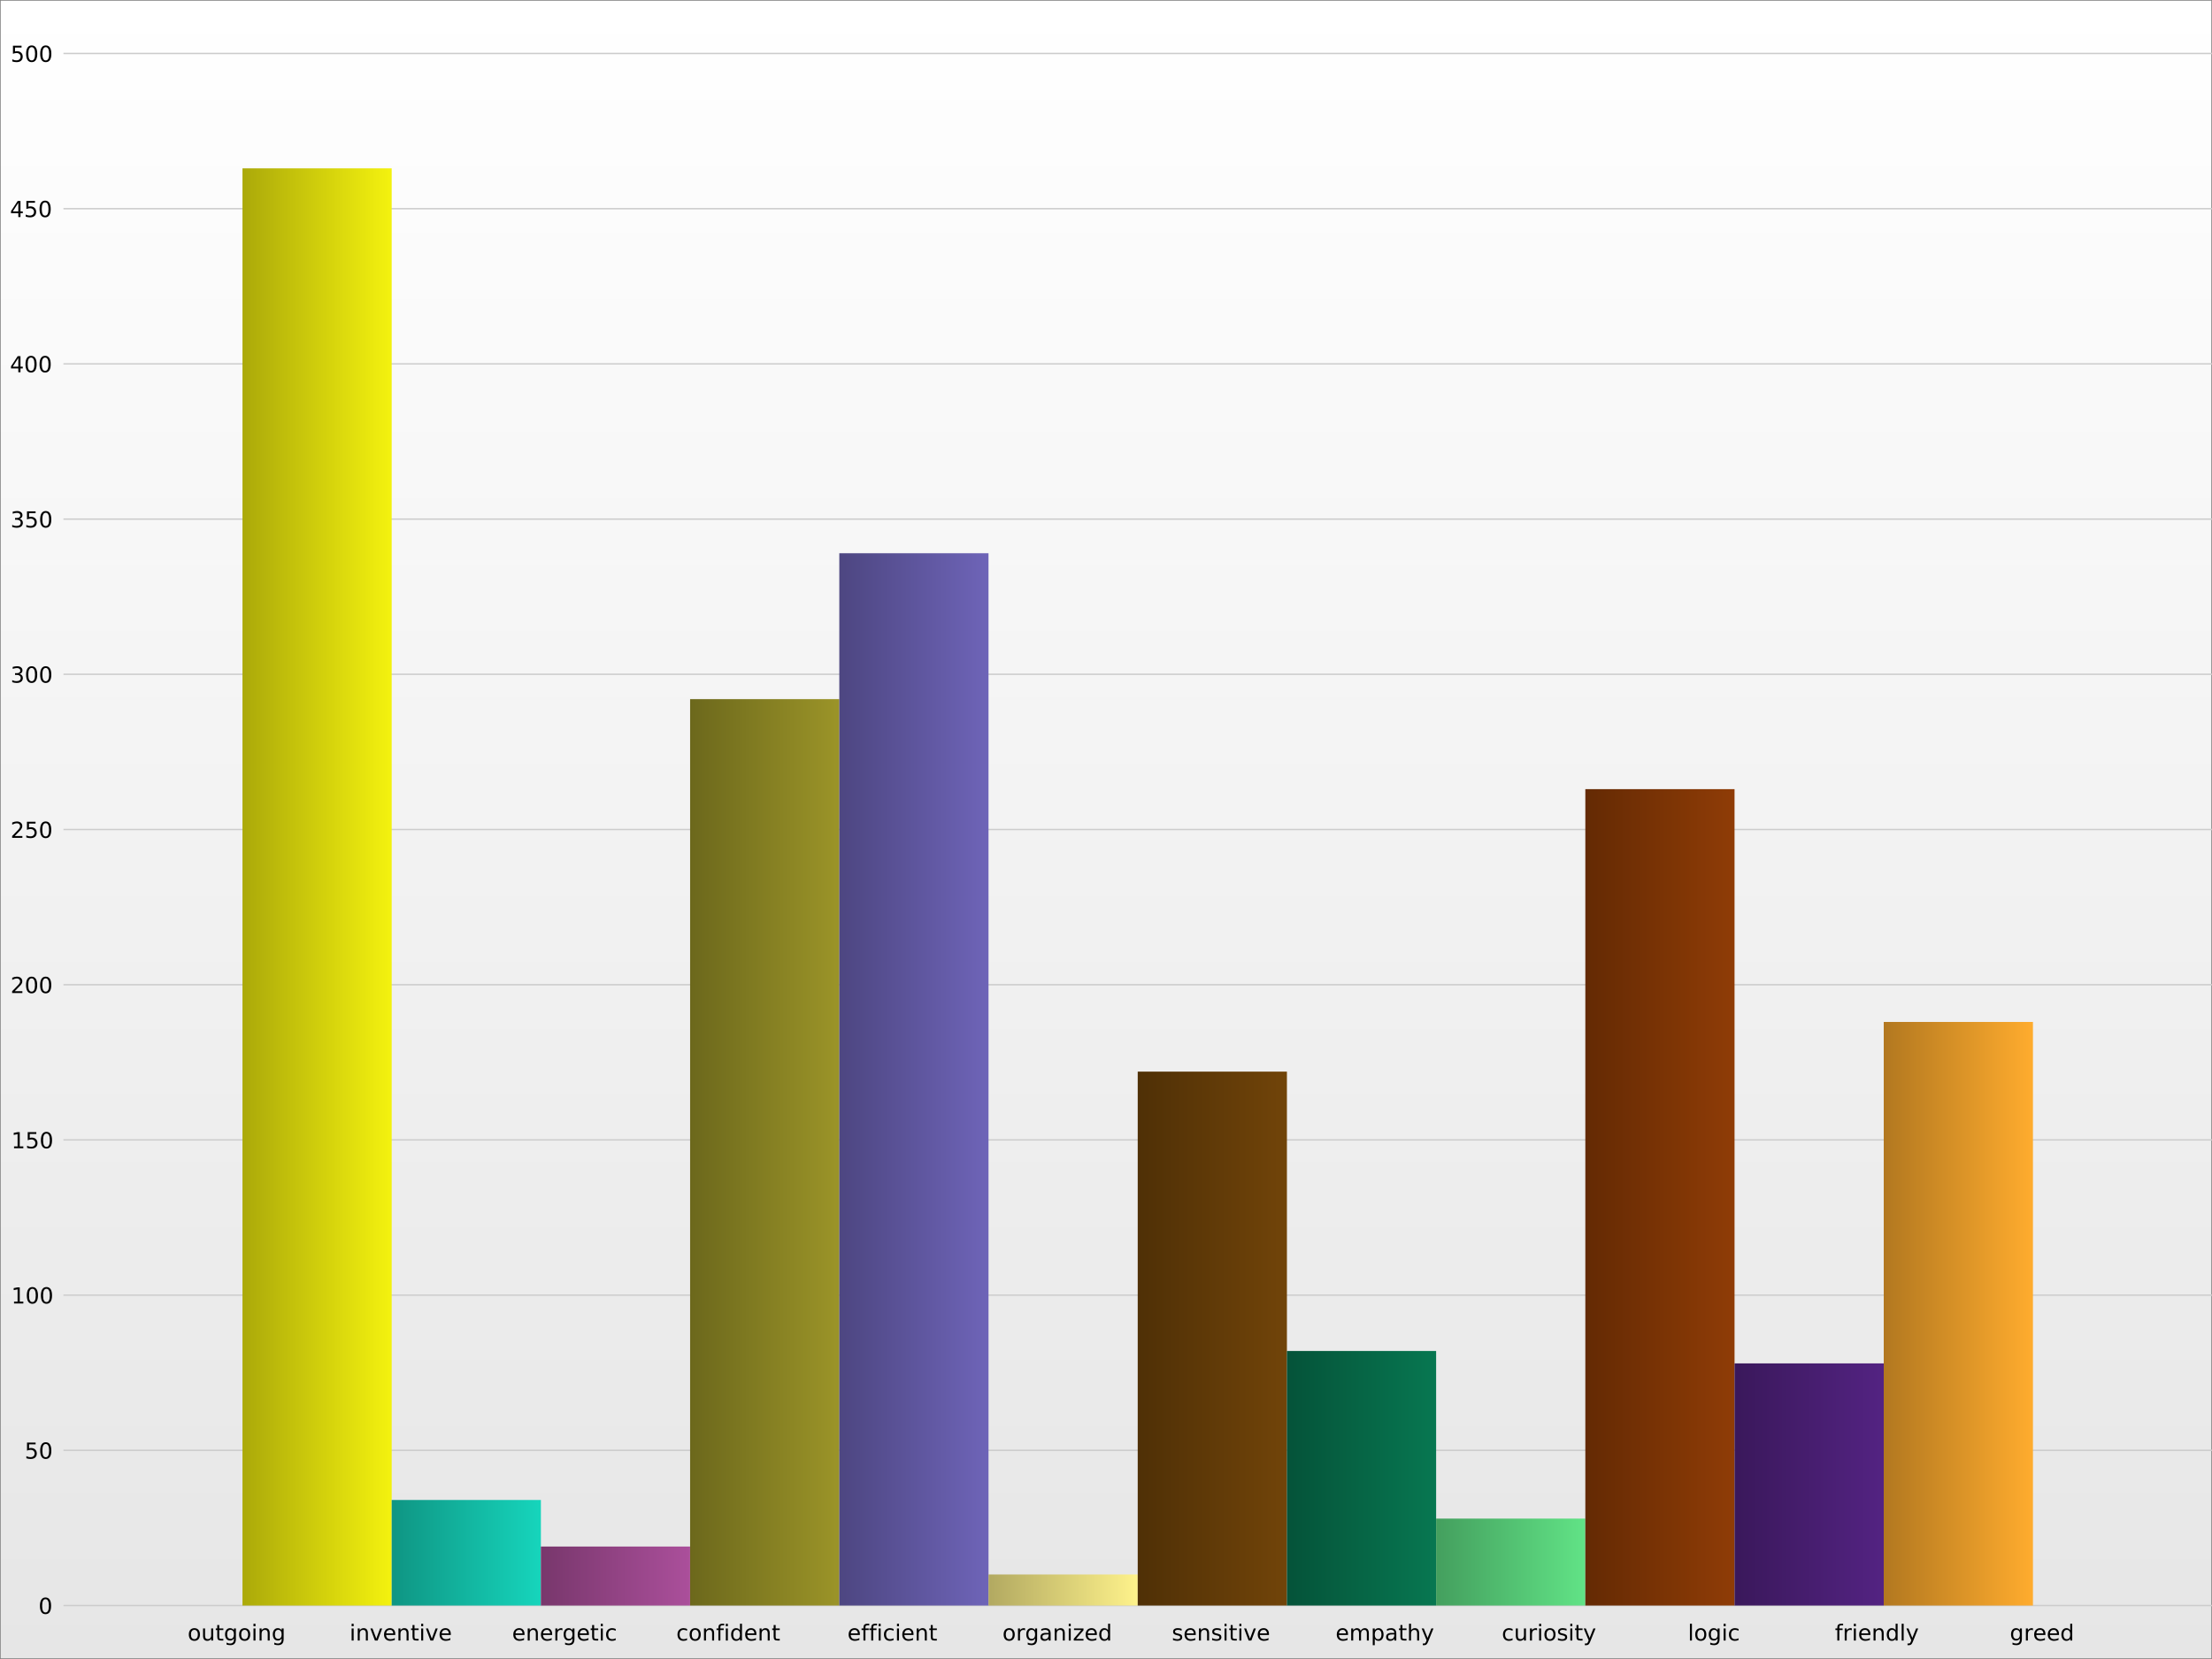
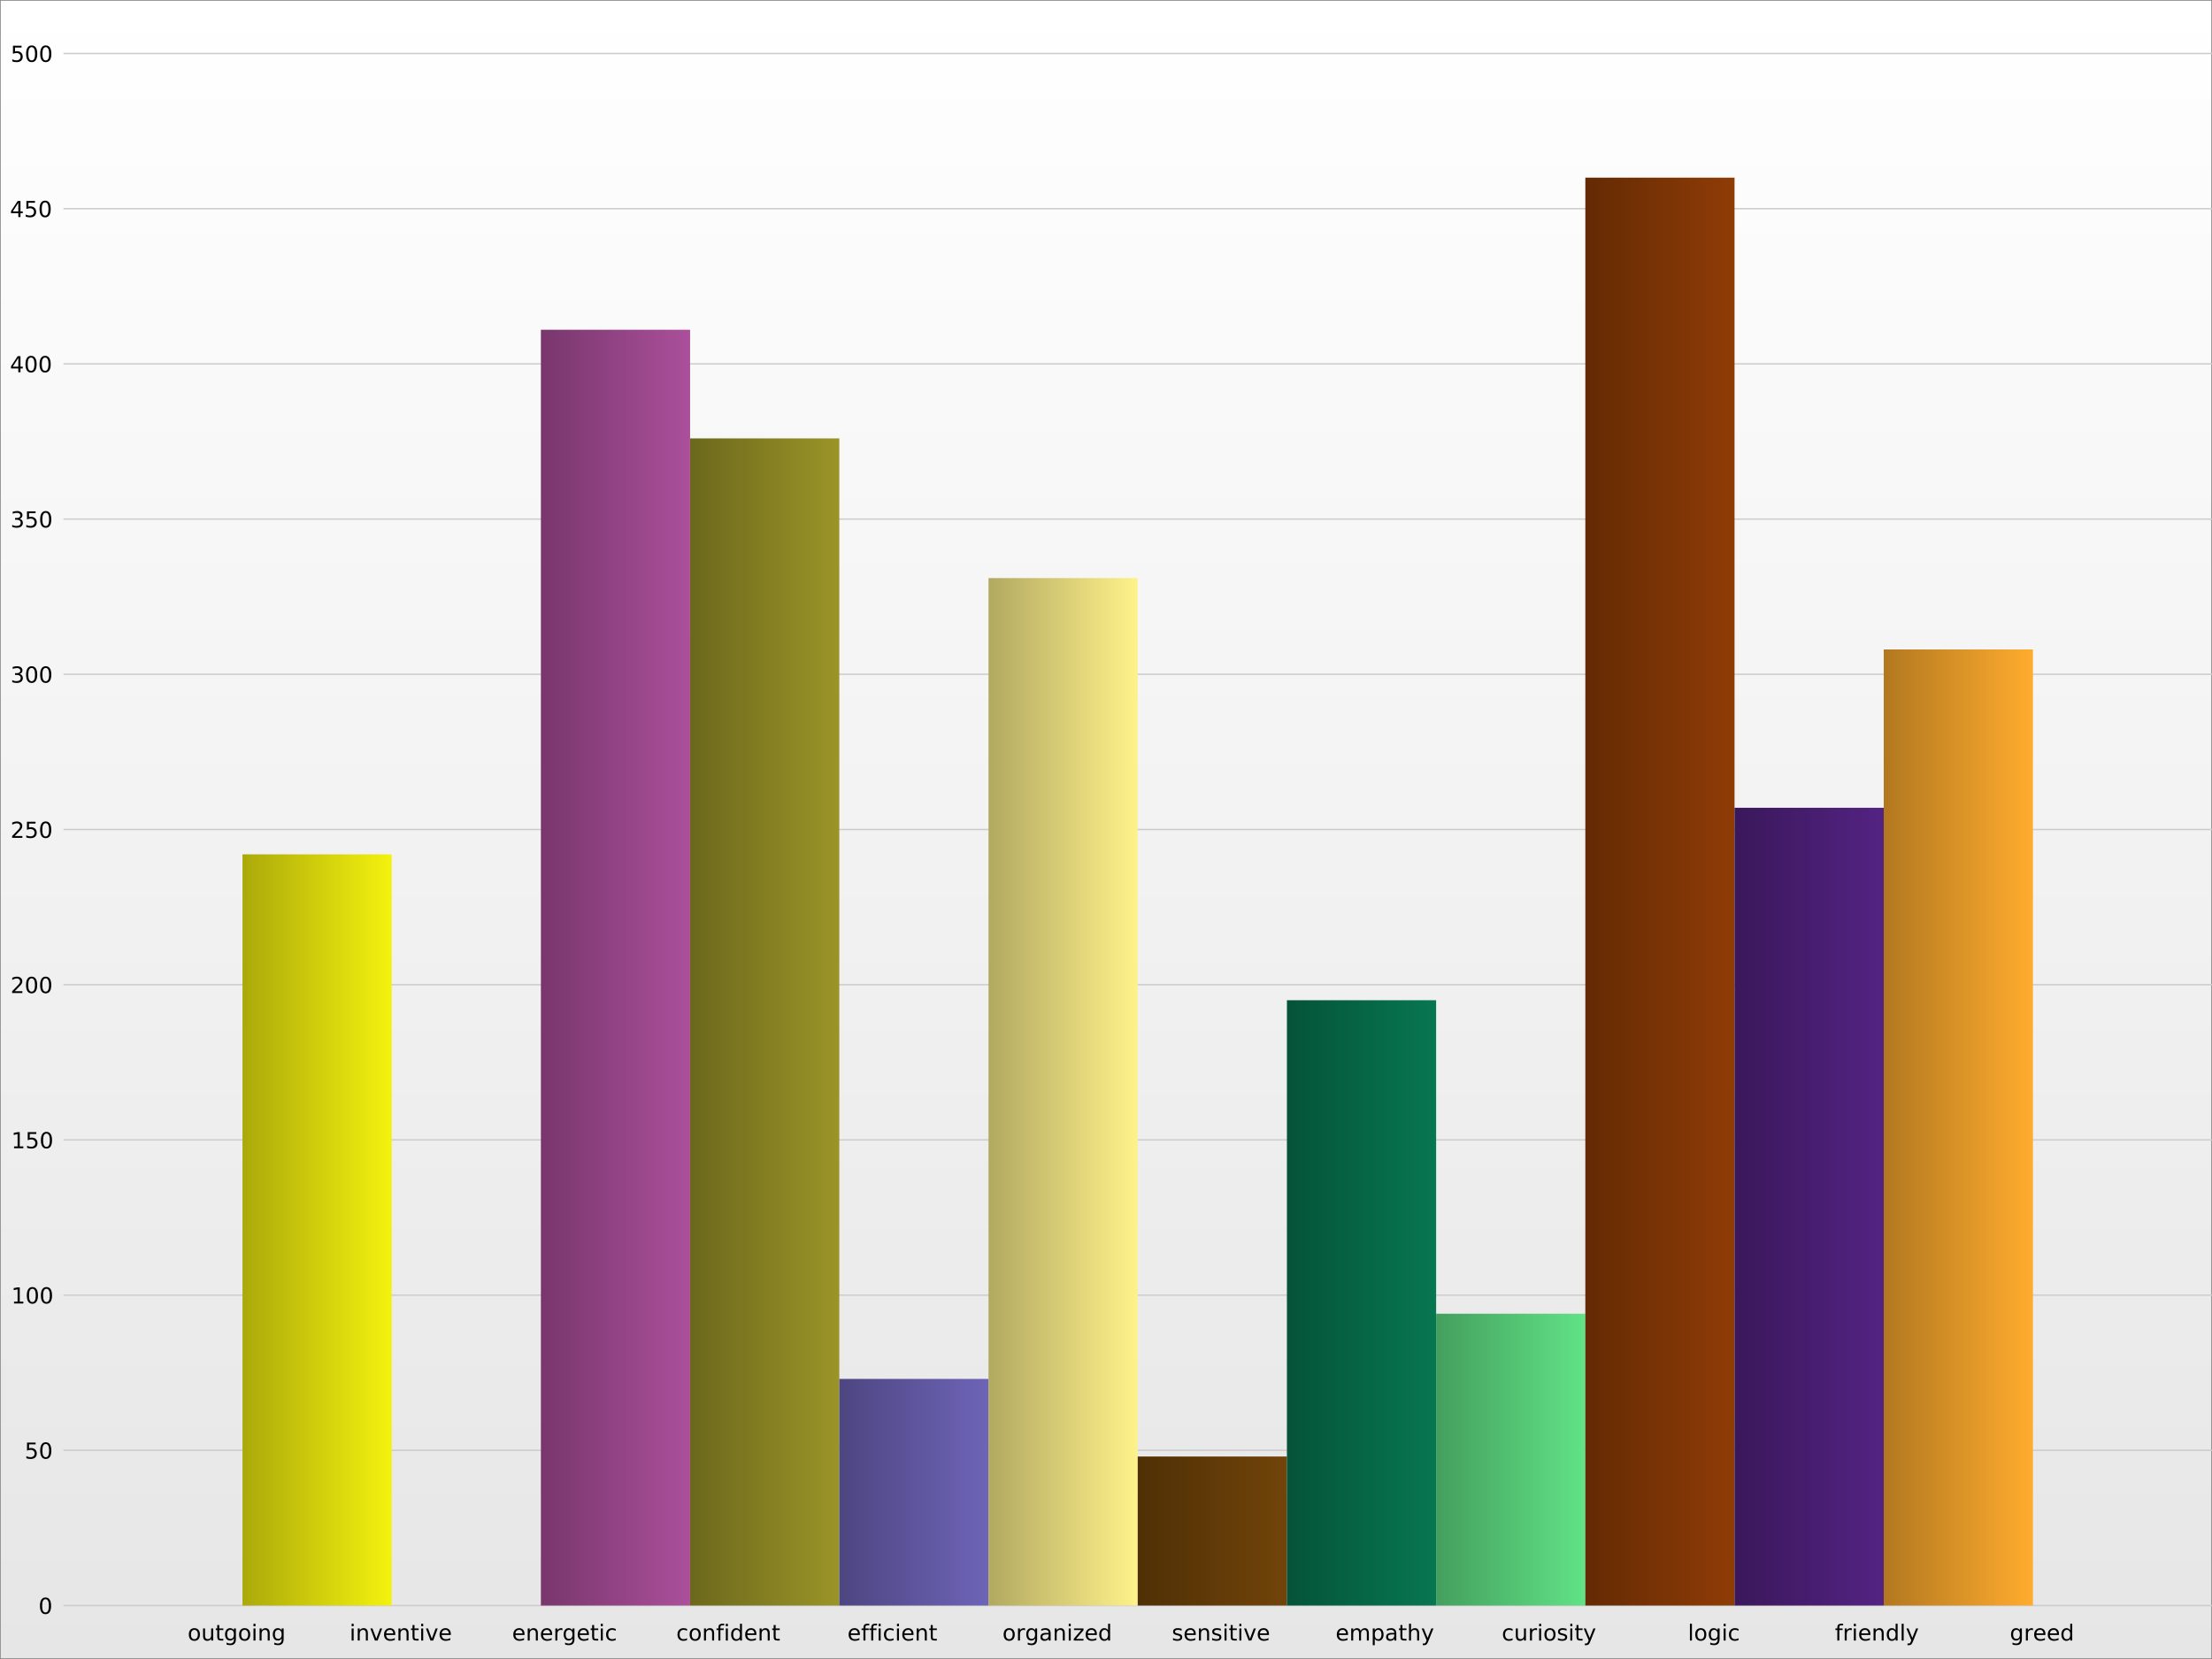
<svg xmlns="http://www.w3.org/2000/svg" xmlns:xlink="http://www.w3.org/1999/xlink" width="800pt" height="600pt" viewBox="0 0 800 600" version="1.1">
  <defs>
    <g>
      <symbol overflow="visible" id="glyph0-0">
        <path style="stroke:none;" d="M 2.453 -3.875 C 2.066 -3.875 1.758 -3.723 1.531 -3.422 C 1.312 -3.117 1.203 -2.707 1.203 -2.188 C 1.203 -1.664 1.312 -1.254 1.531 -0.953 C 1.758 -0.648 2.066 -0.5 2.453 -0.5 C 2.836 -0.5 3.141 -0.648 3.359 -0.953 C 3.586 -1.254 3.703 -1.664 3.703 -2.188 C 3.703 -2.707 3.586 -3.117 3.359 -3.422 C 3.141 -3.723 2.836 -3.875 2.453 -3.875 Z M 2.453 -4.484 C 3.074 -4.484 3.566 -4.277 3.922 -3.875 C 4.273 -3.469 4.453 -2.902 4.453 -2.188 C 4.453 -1.469 4.273 -0.902 3.922 -0.5 C 3.566 -0.094 3.074 0.109 2.453 0.109 C 1.828 0.109 1.332 -0.094 0.969 -0.5 C 0.613 -0.902 0.438 -1.469 0.438 -2.188 C 0.438 -2.902 0.613 -3.469 0.969 -3.875 C 1.332 -4.277 1.828 -4.484 2.453 -4.484 Z M 2.453 -4.484 " />
      </symbol>
      <symbol overflow="visible" id="glyph0-1">
        <path style="stroke:none;" d="M 0.688 -1.734 L 0.688 -4.375 L 1.406 -4.375 L 1.406 -1.75 C 1.406 -1.344 1.484 -1.035 1.641 -0.828 C 1.805 -0.617 2.051 -0.516 2.375 -0.516 C 2.758 -0.516 3.062 -0.633 3.281 -0.875 C 3.508 -1.121 3.625 -1.461 3.625 -1.891 L 3.625 -4.375 L 4.344 -4.375 L 4.344 0 L 3.625 0 L 3.625 -0.672 C 3.445 -0.41 3.242 -0.211 3.016 -0.078 C 2.785 0.043 2.52 0.109 2.219 0.109 C 1.719 0.109 1.336 -0.047 1.078 -0.359 C 0.816 -0.668 0.688 -1.129 0.688 -1.734 Z M 2.484 -4.484 Z M 2.484 -4.484 " />
      </symbol>
      <symbol overflow="visible" id="glyph0-2">
        <path style="stroke:none;" d="M 1.469 -5.625 L 1.469 -4.375 L 2.953 -4.375 L 2.953 -3.812 L 1.469 -3.812 L 1.469 -1.438 C 1.469 -1.082 1.516 -0.852 1.609 -0.75 C 1.711 -0.656 1.91 -0.609 2.203 -0.609 L 2.953 -0.609 L 2.953 0 L 2.203 0 C 1.648 0 1.27 -0.102 1.062 -0.312 C 0.852 -0.52 0.75 -0.895 0.75 -1.438 L 0.75 -3.812 L 0.219 -3.812 L 0.219 -4.375 L 0.75 -4.375 L 0.75 -5.625 Z M 1.469 -5.625 " />
      </symbol>
      <symbol overflow="visible" id="glyph0-3">
        <path style="stroke:none;" d="M 3.641 -2.234 C 3.641 -2.754 3.527 -3.156 3.312 -3.438 C 3.094 -3.727 2.789 -3.875 2.406 -3.875 C 2.02 -3.875 1.715 -3.727 1.5 -3.438 C 1.289 -3.156 1.188 -2.754 1.188 -2.234 C 1.188 -1.723 1.289 -1.32 1.5 -1.031 C 1.715 -0.75 2.02 -0.609 2.406 -0.609 C 2.789 -0.609 3.094 -0.75 3.312 -1.031 C 3.527 -1.32 3.641 -1.723 3.641 -2.234 Z M 4.359 -0.547 C 4.359 0.199 4.191 0.758 3.859 1.125 C 3.523 1.488 3.02 1.672 2.344 1.672 C 2.082 1.672 1.836 1.648 1.609 1.609 C 1.391 1.566 1.176 1.508 0.969 1.438 L 0.969 0.734 C 1.176 0.848 1.383 0.93 1.594 0.984 C 1.801 1.043 2.008 1.078 2.219 1.078 C 2.695 1.078 3.051 0.949 3.281 0.703 C 3.52 0.453 3.641 0.074 3.641 -0.422 L 3.641 -0.766 C 3.484 -0.516 3.289 -0.32 3.062 -0.188 C 2.832 -0.062 2.555 0 2.234 0 C 1.691 0 1.254 -0.203 0.922 -0.609 C 0.598 -1.023 0.438 -1.566 0.438 -2.234 C 0.438 -2.91 0.598 -3.453 0.922 -3.859 C 1.254 -4.273 1.691 -4.484 2.234 -4.484 C 2.555 -4.484 2.832 -4.414 3.062 -4.281 C 3.289 -4.156 3.484 -3.965 3.641 -3.719 L 3.641 -4.375 L 4.359 -4.375 Z M 4.359 -0.547 " />
      </symbol>
      <symbol overflow="visible" id="glyph0-4">
        <path style="stroke:none;" d="M 0.75 -4.375 L 1.469 -4.375 L 1.469 0 L 0.75 0 Z M 0.75 -6.078 L 1.469 -6.078 L 1.469 -5.172 L 0.75 -5.172 Z M 0.75 -6.078 " />
      </symbol>
      <symbol overflow="visible" id="glyph0-5">
        <path style="stroke:none;" d="M 4.391 -2.641 L 4.391 0 L 3.672 0 L 3.672 -2.625 C 3.672 -3.027 3.586 -3.336 3.422 -3.547 C 3.266 -3.754 3.023 -3.859 2.703 -3.859 C 2.316 -3.859 2.008 -3.73 1.781 -3.484 C 1.562 -3.234 1.453 -2.895 1.453 -2.469 L 1.453 0 L 0.734 0 L 0.734 -4.375 L 1.453 -4.375 L 1.453 -3.703 C 1.617 -3.961 1.816 -4.156 2.047 -4.281 C 2.285 -4.414 2.555 -4.484 2.859 -4.484 C 3.367 -4.484 3.75 -4.324 4 -4.016 C 4.258 -3.703 4.391 -3.242 4.391 -2.641 Z M 4.391 -2.641 " />
      </symbol>
      <symbol overflow="visible" id="glyph0-6">
        <path style="stroke:none;" d="M 0.234 -4.375 L 1 -4.375 L 2.375 -0.703 L 3.734 -4.375 L 4.5 -4.375 L 2.859 0 L 1.875 0 Z M 0.234 -4.375 " />
      </symbol>
      <symbol overflow="visible" id="glyph0-7">
        <path style="stroke:none;" d="M 4.5 -2.375 L 4.5 -2.016 L 1.188 -2.016 C 1.215 -1.523 1.367 -1.148 1.641 -0.891 C 1.91 -0.629 2.281 -0.5 2.75 -0.5 C 3.027 -0.5 3.301 -0.531 3.562 -0.594 C 3.82 -0.664 4.078 -0.77 4.328 -0.906 L 4.328 -0.219 C 4.066 -0.113 3.801 -0.035 3.531 0.016 C 3.258 0.074 2.988 0.109 2.719 0.109 C 2.02 0.109 1.461 -0.094 1.047 -0.5 C 0.641 -0.902 0.438 -1.453 0.438 -2.141 C 0.438 -2.855 0.629 -3.426 1.016 -3.844 C 1.41 -4.27 1.938 -4.484 2.594 -4.484 C 3.176 -4.484 3.641 -4.289 3.984 -3.906 C 4.324 -3.531 4.5 -3.02 4.5 -2.375 Z M 3.781 -2.578 C 3.77 -2.973 3.652 -3.285 3.438 -3.516 C 3.227 -3.754 2.945 -3.875 2.594 -3.875 C 2.195 -3.875 1.871 -3.758 1.625 -3.531 C 1.383 -3.301 1.246 -2.98 1.219 -2.578 Z M 3.781 -2.578 " />
      </symbol>
      <symbol overflow="visible" id="glyph0-8">
        <path style="stroke:none;" d="M 3.297 -3.703 C 3.211 -3.754 3.121 -3.789 3.031 -3.812 C 2.938 -3.832 2.832 -3.844 2.719 -3.844 C 2.312 -3.844 1.996 -3.707 1.781 -3.438 C 1.562 -3.176 1.453 -2.801 1.453 -2.312 L 1.453 0 L 0.734 0 L 0.734 -4.375 L 1.453 -4.375 L 1.453 -3.703 C 1.598 -3.961 1.789 -4.156 2.031 -4.281 C 2.277 -4.414 2.578 -4.484 2.922 -4.484 C 2.973 -4.484 3.023 -4.477 3.078 -4.469 C 3.137 -4.469 3.207 -4.457 3.281 -4.438 Z M 3.297 -3.703 " />
      </symbol>
      <symbol overflow="visible" id="glyph0-9">
        <path style="stroke:none;" d="M 3.906 -4.203 L 3.906 -3.531 C 3.695 -3.645 3.488 -3.727 3.281 -3.781 C 3.082 -3.84 2.879 -3.875 2.672 -3.875 C 2.203 -3.875 1.836 -3.723 1.578 -3.422 C 1.328 -3.129 1.203 -2.715 1.203 -2.188 C 1.203 -1.656 1.328 -1.238 1.578 -0.938 C 1.836 -0.645 2.203 -0.5 2.672 -0.5 C 2.879 -0.5 3.082 -0.523 3.281 -0.578 C 3.488 -0.637 3.695 -0.723 3.906 -0.828 L 3.906 -0.172 C 3.707 -0.078 3.496 -0.008 3.281 0.031 C 3.062 0.082 2.832 0.109 2.594 0.109 C 1.938 0.109 1.41 -0.094 1.016 -0.5 C 0.629 -0.914 0.438 -1.477 0.438 -2.188 C 0.438 -2.895 0.633 -3.453 1.031 -3.859 C 1.426 -4.273 1.961 -4.484 2.641 -4.484 C 2.855 -4.484 3.07 -4.457 3.281 -4.406 C 3.496 -4.363 3.707 -4.293 3.906 -4.203 Z M 3.906 -4.203 " />
      </symbol>
      <symbol overflow="visible" id="glyph0-10">
        <path style="stroke:none;" d="M 2.969 -6.078 L 2.969 -5.484 L 2.281 -5.484 C 2.02 -5.484 1.836 -5.43 1.734 -5.328 C 1.641 -5.223 1.594 -5.035 1.594 -4.766 L 1.594 -4.375 L 2.781 -4.375 L 2.781 -3.812 L 1.594 -3.812 L 1.594 0 L 0.875 0 L 0.875 -3.812 L 0.188 -3.812 L 0.188 -4.375 L 0.875 -4.375 L 0.875 -4.688 C 0.875 -5.164 0.984 -5.516 1.203 -5.734 C 1.43 -5.961 1.797 -6.078 2.297 -6.078 Z M 2.969 -6.078 " />
      </symbol>
      <symbol overflow="visible" id="glyph0-11">
        <path style="stroke:none;" d="M 3.641 -3.719 L 3.641 -6.078 L 4.359 -6.078 L 4.359 0 L 3.641 0 L 3.641 -0.656 C 3.484 -0.395 3.289 -0.199 3.062 -0.078 C 2.832 0.043 2.555 0.109 2.234 0.109 C 1.703 0.109 1.27 -0.098 0.938 -0.516 C 0.602 -0.941 0.438 -1.5 0.438 -2.188 C 0.438 -2.871 0.602 -3.426 0.938 -3.844 C 1.27 -4.27 1.703 -4.484 2.234 -4.484 C 2.555 -4.484 2.832 -4.418 3.062 -4.297 C 3.289 -4.172 3.484 -3.977 3.641 -3.719 Z M 1.188 -2.188 C 1.188 -1.656 1.297 -1.238 1.516 -0.938 C 1.73 -0.633 2.031 -0.484 2.406 -0.484 C 2.789 -0.484 3.094 -0.633 3.312 -0.938 C 3.527 -1.238 3.641 -1.656 3.641 -2.188 C 3.641 -2.715 3.527 -3.129 3.312 -3.422 C 3.094 -3.723 2.789 -3.875 2.406 -3.875 C 2.031 -3.875 1.73 -3.723 1.516 -3.422 C 1.297 -3.129 1.188 -2.715 1.188 -2.188 Z M 1.188 -2.188 " />
      </symbol>
      <symbol overflow="visible" id="glyph0-12">
        <path style="stroke:none;" d="M 2.75 -2.203 C 2.164 -2.203 1.758 -2.133 1.531 -2 C 1.312 -1.863 1.203 -1.637 1.203 -1.328 C 1.203 -1.066 1.285 -0.855 1.453 -0.703 C 1.617 -0.555 1.848 -0.484 2.141 -0.484 C 2.535 -0.484 2.852 -0.625 3.094 -0.906 C 3.332 -1.195 3.453 -1.578 3.453 -2.047 L 3.453 -2.203 Z M 4.172 -2.5 L 4.172 0 L 3.453 0 L 3.453 -0.672 C 3.297 -0.398 3.09 -0.199 2.844 -0.078 C 2.602 0.043 2.305 0.109 1.953 0.109 C 1.504 0.109 1.145 -0.016 0.875 -0.266 C 0.613 -0.512 0.484 -0.852 0.484 -1.281 C 0.484 -1.77 0.645 -2.141 0.969 -2.391 C 1.301 -2.637 1.797 -2.766 2.453 -2.766 L 3.453 -2.766 L 3.453 -2.828 C 3.453 -3.16 3.34 -3.414 3.125 -3.594 C 2.914 -3.777 2.613 -3.875 2.219 -3.875 C 1.969 -3.875 1.723 -3.84 1.484 -3.781 C 1.242 -3.719 1.012 -3.629 0.797 -3.516 L 0.797 -4.172 C 1.066 -4.273 1.32 -4.352 1.562 -4.406 C 1.809 -4.457 2.055 -4.484 2.297 -4.484 C 2.918 -4.484 3.391 -4.316 3.703 -3.984 C 4.012 -3.66 4.172 -3.164 4.172 -2.5 Z M 4.172 -2.5 " />
      </symbol>
      <symbol overflow="visible" id="glyph0-13">
        <path style="stroke:none;" d="M 0.438 -4.375 L 3.859 -4.375 L 3.859 -3.719 L 1.156 -0.578 L 3.859 -0.578 L 3.859 0 L 0.344 0 L 0.344 -0.656 L 3.047 -3.797 L 0.438 -3.797 Z M 0.438 -4.375 " />
      </symbol>
      <symbol overflow="visible" id="glyph0-14">
        <path style="stroke:none;" d="M 3.547 -4.25 L 3.547 -3.562 C 3.336 -3.664 3.121 -3.742 2.906 -3.797 C 2.688 -3.848 2.461 -3.875 2.234 -3.875 C 1.879 -3.875 1.605 -3.816 1.422 -3.703 C 1.242 -3.598 1.156 -3.434 1.156 -3.219 C 1.156 -3.051 1.219 -2.918 1.344 -2.828 C 1.477 -2.734 1.738 -2.645 2.125 -2.562 L 2.375 -2.5 C 2.883 -2.395 3.242 -2.242 3.453 -2.047 C 3.668 -1.848 3.781 -1.566 3.781 -1.203 C 3.781 -0.797 3.617 -0.473 3.297 -0.234 C 2.973 -0.004 2.527 0.109 1.969 0.109 C 1.738 0.109 1.492 0.082 1.234 0.031 C 0.984 -0.008 0.715 -0.07 0.438 -0.156 L 0.438 -0.906 C 0.695 -0.77 0.957 -0.664 1.219 -0.594 C 1.477 -0.52 1.734 -0.484 1.984 -0.484 C 2.324 -0.484 2.586 -0.539 2.766 -0.656 C 2.949 -0.777 3.047 -0.945 3.047 -1.156 C 3.047 -1.352 2.977 -1.504 2.844 -1.609 C 2.707 -1.711 2.418 -1.812 1.984 -1.906 L 1.734 -1.969 C 1.285 -2.059 0.961 -2.203 0.766 -2.391 C 0.566 -2.586 0.469 -2.852 0.469 -3.188 C 0.469 -3.602 0.613 -3.922 0.906 -4.141 C 1.195 -4.367 1.609 -4.484 2.141 -4.484 C 2.41 -4.484 2.66 -4.461 2.891 -4.422 C 3.129 -4.379 3.348 -4.32 3.547 -4.25 Z M 3.547 -4.25 " />
      </symbol>
      <symbol overflow="visible" id="glyph0-15">
        <path style="stroke:none;" d="M 4.156 -3.531 C 4.34 -3.852 4.562 -4.094 4.812 -4.25 C 5.059 -4.402 5.352 -4.484 5.688 -4.484 C 6.145 -4.484 6.492 -4.32 6.734 -4 C 6.98 -3.688 7.109 -3.23 7.109 -2.641 L 7.109 0 L 6.391 0 L 6.391 -2.625 C 6.391 -3.039 6.316 -3.348 6.172 -3.547 C 6.023 -3.754 5.793 -3.859 5.484 -3.859 C 5.117 -3.859 4.824 -3.73 4.609 -3.484 C 4.391 -3.234 4.281 -2.895 4.281 -2.469 L 4.281 0 L 3.562 0 L 3.562 -2.625 C 3.562 -3.039 3.48 -3.348 3.328 -3.547 C 3.18 -3.754 2.957 -3.859 2.656 -3.859 C 2.281 -3.859 1.98 -3.73 1.766 -3.484 C 1.555 -3.234 1.453 -2.895 1.453 -2.469 L 1.453 0 L 0.734 0 L 0.734 -4.375 L 1.453 -4.375 L 1.453 -3.703 C 1.617 -3.961 1.816 -4.156 2.047 -4.281 C 2.273 -4.414 2.547 -4.484 2.859 -4.484 C 3.168 -4.484 3.438 -4.398 3.656 -4.234 C 3.883 -4.078 4.051 -3.84 4.156 -3.531 Z M 4.156 -3.531 " />
      </symbol>
      <symbol overflow="visible" id="glyph0-16">
        <path style="stroke:none;" d="M 1.453 -0.656 L 1.453 1.672 L 0.734 1.672 L 0.734 -4.375 L 1.453 -4.375 L 1.453 -3.719 C 1.598 -3.977 1.785 -4.172 2.016 -4.297 C 2.254 -4.418 2.531 -4.484 2.844 -4.484 C 3.371 -4.484 3.805 -4.27 4.141 -3.844 C 4.473 -3.426 4.641 -2.871 4.641 -2.188 C 4.641 -1.5 4.473 -0.941 4.141 -0.516 C 3.805 -0.098 3.371 0.109 2.844 0.109 C 2.531 0.109 2.254 0.043 2.016 -0.078 C 1.785 -0.199 1.598 -0.395 1.453 -0.656 Z M 3.891 -2.188 C 3.891 -2.715 3.777 -3.129 3.562 -3.422 C 3.352 -3.723 3.055 -3.875 2.672 -3.875 C 2.297 -3.875 1.996 -3.723 1.781 -3.422 C 1.562 -3.129 1.453 -2.715 1.453 -2.188 C 1.453 -1.656 1.562 -1.238 1.781 -0.938 C 1.996 -0.633 2.297 -0.484 2.672 -0.484 C 3.055 -0.484 3.352 -0.633 3.562 -0.938 C 3.777 -1.238 3.891 -1.656 3.891 -2.188 Z M 3.891 -2.188 " />
      </symbol>
      <symbol overflow="visible" id="glyph0-17">
        <path style="stroke:none;" d="M 4.391 -2.641 L 4.391 0 L 3.672 0 L 3.672 -2.625 C 3.672 -3.027 3.586 -3.336 3.422 -3.547 C 3.266 -3.754 3.023 -3.859 2.703 -3.859 C 2.316 -3.859 2.008 -3.73 1.781 -3.484 C 1.562 -3.234 1.453 -2.895 1.453 -2.469 L 1.453 0 L 0.734 0 L 0.734 -6.078 L 1.453 -6.078 L 1.453 -3.703 C 1.617 -3.961 1.816 -4.156 2.047 -4.281 C 2.285 -4.414 2.555 -4.484 2.859 -4.484 C 3.367 -4.484 3.75 -4.324 4 -4.016 C 4.258 -3.703 4.391 -3.242 4.391 -2.641 Z M 4.391 -2.641 " />
      </symbol>
      <symbol overflow="visible" id="glyph0-18">
        <path style="stroke:none;" d="M 2.578 0.406 C 2.367 0.926 2.164 1.266 1.969 1.422 C 1.781 1.586 1.523 1.672 1.203 1.672 L 0.641 1.672 L 0.641 1.062 L 1.062 1.062 C 1.258 1.062 1.41 1.012 1.516 0.922 C 1.629 0.828 1.75 0.605 1.875 0.266 L 2.016 -0.078 L 0.234 -4.375 L 1 -4.375 L 2.375 -0.953 L 3.734 -4.375 L 4.5 -4.375 Z M 2.578 0.406 " />
      </symbol>
      <symbol overflow="visible" id="glyph0-19">
        <path style="stroke:none;" d="M 0.75 -6.078 L 1.469 -6.078 L 1.469 0 L 0.75 0 Z M 0.75 -6.078 " />
      </symbol>
      <symbol overflow="visible" id="glyph0-20">
        <path style="stroke:none;" d="M 0.859 -5.828 L 3.969 -5.828 L 3.969 -5.172 L 1.594 -5.172 L 1.594 -3.734 C 1.707 -3.773 1.82 -3.805 1.938 -3.828 C 2.051 -3.848 2.164 -3.859 2.281 -3.859 C 2.926 -3.859 3.438 -3.676 3.812 -3.312 C 4.195 -2.957 4.391 -2.477 4.391 -1.875 C 4.391 -1.25 4.191 -0.758 3.797 -0.406 C 3.41 -0.062 2.863 0.109 2.156 0.109 C 1.906 0.109 1.652 0.086 1.406 0.047 C 1.156 0.004 0.895 -0.055 0.625 -0.141 L 0.625 -0.938 C 0.852 -0.801 1.094 -0.699 1.344 -0.641 C 1.59 -0.578 1.859 -0.547 2.141 -0.547 C 2.586 -0.547 2.941 -0.664 3.203 -0.906 C 3.473 -1.145 3.609 -1.469 3.609 -1.875 C 3.609 -2.277 3.473 -2.598 3.203 -2.828 C 2.941 -3.066 2.586 -3.188 2.141 -3.188 C 1.93 -3.188 1.715 -3.16 1.5 -3.109 C 1.289 -3.066 1.074 -2.996 0.859 -2.906 Z M 0.859 -5.828 " />
      </symbol>
      <symbol overflow="visible" id="glyph0-21">
        <path style="stroke:none;" d="M 2.547 -5.312 C 2.141 -5.312 1.832 -5.105 1.625 -4.703 C 1.426 -4.305 1.328 -3.707 1.328 -2.906 C 1.328 -2.113 1.426 -1.512 1.625 -1.109 C 1.832 -0.711 2.141 -0.516 2.547 -0.516 C 2.949 -0.516 3.254 -0.711 3.453 -1.109 C 3.66 -1.512 3.766 -2.113 3.766 -2.906 C 3.766 -3.707 3.66 -4.305 3.453 -4.703 C 3.254 -5.105 2.949 -5.312 2.547 -5.312 Z M 2.547 -5.938 C 3.199 -5.938 3.703 -5.676 4.047 -5.156 C 4.387 -4.645 4.562 -3.895 4.562 -2.906 C 4.562 -1.926 4.387 -1.176 4.047 -0.656 C 3.703 -0.145 3.199 0.109 2.547 0.109 C 1.891 0.109 1.387 -0.145 1.047 -0.656 C 0.703 -1.176 0.531 -1.926 0.531 -2.906 C 0.531 -3.895 0.703 -4.645 1.047 -5.156 C 1.387 -5.676 1.891 -5.938 2.547 -5.938 Z M 2.547 -5.938 " />
      </symbol>
      <symbol overflow="visible" id="glyph0-22">
        <path style="stroke:none;" d="M 3.031 -5.141 L 1.031 -2.031 L 3.031 -2.031 Z M 2.812 -5.828 L 3.812 -5.828 L 3.812 -2.031 L 4.641 -2.031 L 4.641 -1.375 L 3.812 -1.375 L 3.812 0 L 3.031 0 L 3.031 -1.375 L 0.391 -1.375 L 0.391 -2.141 Z M 2.812 -5.828 " />
      </symbol>
      <symbol overflow="visible" id="glyph0-23">
        <path style="stroke:none;" d="M 3.25 -3.141 C 3.621 -3.066 3.914 -2.898 4.125 -2.641 C 4.34 -2.391 4.453 -2.074 4.453 -1.703 C 4.453 -1.117 4.254 -0.668 3.859 -0.359 C 3.461 -0.047 2.898 0.109 2.172 0.109 C 1.922 0.109 1.664 0.082 1.406 0.031 C 1.156 -0.008 0.887 -0.078 0.609 -0.172 L 0.609 -0.938 C 0.824 -0.812 1.066 -0.711 1.328 -0.641 C 1.586 -0.578 1.859 -0.547 2.141 -0.547 C 2.637 -0.547 3.02 -0.645 3.281 -0.844 C 3.539 -1.039 3.672 -1.328 3.672 -1.703 C 3.672 -2.043 3.543 -2.312 3.297 -2.5 C 3.055 -2.695 2.723 -2.797 2.297 -2.797 L 1.625 -2.797 L 1.625 -3.438 L 2.328 -3.438 C 2.711 -3.438 3.008 -3.516 3.219 -3.672 C 3.426 -3.824 3.531 -4.051 3.531 -4.344 C 3.531 -4.645 3.418 -4.875 3.203 -5.031 C 2.992 -5.195 2.691 -5.281 2.297 -5.281 C 2.078 -5.281 1.84 -5.254 1.594 -5.203 C 1.352 -5.16 1.082 -5.086 0.781 -4.984 L 0.781 -5.688 C 1.082 -5.77 1.363 -5.832 1.625 -5.875 C 1.883 -5.914 2.133 -5.938 2.375 -5.938 C 2.965 -5.938 3.438 -5.801 3.781 -5.531 C 4.133 -5.258 4.312 -4.887 4.312 -4.422 C 4.312 -4.098 4.215 -3.824 4.031 -3.609 C 3.852 -3.391 3.59 -3.23 3.25 -3.141 Z M 3.25 -3.141 " />
      </symbol>
      <symbol overflow="visible" id="glyph0-24">
        <path style="stroke:none;" d="M 1.531 -0.672 L 4.297 -0.672 L 4.297 0 L 0.594 0 L 0.594 -0.672 C 0.883 -0.973 1.289 -1.383 1.812 -1.906 C 2.332 -2.434 2.656 -2.773 2.781 -2.922 C 3.039 -3.199 3.219 -3.441 3.312 -3.641 C 3.414 -3.836 3.469 -4.031 3.469 -4.219 C 3.469 -4.527 3.355 -4.785 3.141 -4.984 C 2.922 -5.18 2.637 -5.281 2.297 -5.281 C 2.047 -5.281 1.777 -5.23 1.5 -5.141 C 1.227 -5.055 0.934 -4.926 0.625 -4.75 L 0.625 -5.547 C 0.945 -5.68 1.242 -5.781 1.516 -5.844 C 1.793 -5.902 2.051 -5.938 2.281 -5.938 C 2.883 -5.938 3.363 -5.785 3.719 -5.484 C 4.082 -5.18 4.266 -4.777 4.266 -4.281 C 4.266 -4.039 4.215 -3.809 4.125 -3.594 C 4.031 -3.375 3.867 -3.117 3.641 -2.828 C 3.566 -2.754 3.352 -2.535 3 -2.172 C 2.656 -1.816 2.164 -1.316 1.531 -0.672 Z M 1.531 -0.672 " />
      </symbol>
      <symbol overflow="visible" id="glyph0-25">
        <path style="stroke:none;" d="M 1 -0.672 L 2.281 -0.672 L 2.281 -5.109 L 0.875 -4.828 L 0.875 -5.547 L 2.281 -5.828 L 3.062 -5.828 L 3.062 -0.672 L 4.359 -0.672 L 4.359 0 L 1 0 Z M 1 -0.672 " />
      </symbol>
    </g>
    <linearGradient id="linear0" gradientUnits="userSpaceOnUse" x1="400" y1="0" x2="400" y2="600">
      <stop offset="0" style="stop-color:rgb(100%,100%,100%);stop-opacity:1;" />
      <stop offset="1" style="stop-color:rgb(90%,90%,90%);stop-opacity:1;" />
    </linearGradient>
-     <linearGradient id="linear1" gradientUnits="userSpaceOnUse" x1="87.699" y1="259.887" x2="141.66" y2="259.887">
+     <linearGradient id="linear1" gradientUnits="userSpaceOnUse" x1="87.699" y1="135.836" x2="141.66" y2="135.836">
      <stop offset="0" style="stop-color:rgb(66.922%,66.348%,3.959%);stop-opacity:1;" />
      <stop offset="1" style="stop-color:rgb(95.603%,94.783%,5.655%);stop-opacity:1;" />
    </linearGradient>
-     <linearGradient id="linear2" gradientUnits="userSpaceOnUse" x1="141.66" y1="19.086" x2="195.621" y2="19.086">
+     <linearGradient id="linear2" gradientUnits="userSpaceOnUse" x1="141.66" y1="0" x2="195.621" y2="0">
      <stop offset="0" style="stop-color:rgb(5.941%,58.485%,51.518%);stop-opacity:1;" />
      <stop offset="1" style="stop-color:rgb(8.487%,83.55%,73.597%);stop-opacity:1;" />
    </linearGradient>
-     <linearGradient id="linear3" gradientUnits="userSpaceOnUse" x1="195.621" y1="10.664" x2="249.586" y2="10.664">
+     <linearGradient id="linear3" gradientUnits="userSpaceOnUse" x1="195.621" y1="230.699" x2="249.586" y2="230.699">
      <stop offset="0" style="stop-color:rgb(46.881%,21.57%,42.416%);stop-opacity:1;" />
      <stop offset="1" style="stop-color:rgb(66.973%,30.814%,60.594%);stop-opacity:1;" />
    </linearGradient>
-     <linearGradient id="linear4" gradientUnits="userSpaceOnUse" x1="249.586" y1="163.902" x2="303.547" y2="163.902">
+     <linearGradient id="linear4" gradientUnits="userSpaceOnUse" x1="249.586" y1="211.055" x2="303.547" y2="211.055">
      <stop offset="0" style="stop-color:rgb(42.476%,40.684%,11.087%);stop-opacity:1;" />
      <stop offset="1" style="stop-color:rgb(60.68%,58.12%,15.838%);stop-opacity:1;" />
    </linearGradient>
-     <linearGradient id="linear5" gradientUnits="userSpaceOnUse" x1="303.547" y1="190.285" x2="357.508" y2="190.285">
+     <linearGradient id="linear5" gradientUnits="userSpaceOnUse" x1="303.547" y1="40.977" x2="357.508" y2="40.977">
      <stop offset="0" style="stop-color:rgb(30.147%,27.547%,50.611%);stop-opacity:1;" />
      <stop offset="1" style="stop-color:rgb(43.067%,39.353%,72.301%);stop-opacity:1;" />
    </linearGradient>
-     <linearGradient id="linear6" gradientUnits="userSpaceOnUse" x1="357.508" y1="5.613" x2="411.473" y2="5.613">
+     <linearGradient id="linear6" gradientUnits="userSpaceOnUse" x1="357.508" y1="185.793" x2="411.473" y2="185.793">
      <stop offset="0" style="stop-color:rgb(69.637%,66.458%,38.092%);stop-opacity:1;" />
      <stop offset="1" style="stop-color:rgb(99.482%,94.94%,54.418%);stop-opacity:1;" />
    </linearGradient>
-     <linearGradient id="linear7" gradientUnits="userSpaceOnUse" x1="411.473" y1="96.547" x2="465.434" y2="96.547">
+     <linearGradient id="linear7" gradientUnits="userSpaceOnUse" x1="411.473" y1="26.941" x2="465.434" y2="26.941">
      <stop offset="0" style="stop-color:rgb(31.14%,18.777%,2.515%);stop-opacity:1;" />
      <stop offset="1" style="stop-color:rgb(44.485%,26.824%,3.592%);stop-opacity:1;" />
    </linearGradient>
-     <linearGradient id="linear8" gradientUnits="userSpaceOnUse" x1="465.434" y1="46.027" x2="519.395" y2="46.027">
+     <linearGradient id="linear8" gradientUnits="userSpaceOnUse" x1="465.434" y1="109.457" x2="519.395" y2="109.457">
      <stop offset="0" style="stop-color:rgb(1.921%,32.543%,22.293%);stop-opacity:1;" />
      <stop offset="1" style="stop-color:rgb(2.744%,46.489%,31.847%);stop-opacity:1;" />
    </linearGradient>
-     <linearGradient id="linear9" gradientUnits="userSpaceOnUse" x1="519.395" y1="15.715" x2="573.359" y2="15.715">
+     <linearGradient id="linear9" gradientUnits="userSpaceOnUse" x1="519.395" y1="52.762" x2="573.359" y2="52.762">
      <stop offset="0" style="stop-color:rgb(26.601%,62.425%,36.803%);stop-opacity:1;" />
      <stop offset="1" style="stop-color:rgb(38.001%,89.179%,52.575%);stop-opacity:1;" />
    </linearGradient>
-     <linearGradient id="linear10" gradientUnits="userSpaceOnUse" x1="573.359" y1="147.625" x2="627.32" y2="147.625">
+     <linearGradient id="linear10" gradientUnits="userSpaceOnUse" x1="573.359" y1="258.203" x2="627.32" y2="258.203">
      <stop offset="0" style="stop-color:rgb(39.236%,16.529%,1.67%);stop-opacity:1;" />
      <stop offset="1" style="stop-color:rgb(56.051%,23.612%,2.386%);stop-opacity:1;" />
    </linearGradient>
-     <linearGradient id="linear11" gradientUnits="userSpaceOnUse" x1="627.32" y1="43.781" x2="681.281" y2="43.781">
+     <linearGradient id="linear11" gradientUnits="userSpaceOnUse" x1="627.32" y1="144.258" x2="681.281" y2="144.258">
      <stop offset="0" style="stop-color:rgb(22.76%,9.569%,35.716%);stop-opacity:1;" />
      <stop offset="1" style="stop-color:rgb(32.514%,13.67%,51.022%);stop-opacity:1;" />
    </linearGradient>
-     <linearGradient id="linear12" gradientUnits="userSpaceOnUse" x1="681.281" y1="105.527" x2="735.246" y2="105.527">
+     <linearGradient id="linear12" gradientUnits="userSpaceOnUse" x1="681.281" y1="172.883" x2="735.246" y2="172.883">
      <stop offset="0" style="stop-color:rgb(69.908%,47.214%,12.729%);stop-opacity:1;" />
      <stop offset="1" style="stop-color:rgb(99.868%,67.448%,18.184%);stop-opacity:1;" />
    </linearGradient>
  </defs>
-   <g id="surface61">
+   <g id="surface6">
    <rect x="0" y="0" width="800" height="600" style="fill:url(#linear0);stroke:none;" />
    <path style="fill:none;stroke-width:0.5;stroke-linecap:butt;stroke-linejoin:miter;stroke:rgb(50%,50%,50%);stroke-opacity:1;stroke-miterlimit:10;" d="M 0 0 L 800 0 L 800 600 L 0 600 Z M 0 0 " />
    <path style="fill:none;stroke-width:0.5;stroke-linecap:butt;stroke-linejoin:miter;stroke:rgb(80%,80%,80%);stroke-opacity:1;stroke-miterlimit:10;" d="M 22.945 19.344 L 800 19.344 " />
    <path style="fill:none;stroke-width:0.5;stroke-linecap:butt;stroke-linejoin:miter;stroke:rgb(80%,80%,80%);stroke-opacity:1;stroke-miterlimit:10;" d="M 22.945 75.477 L 800 75.477 " />
    <path style="fill:none;stroke-width:0.5;stroke-linecap:butt;stroke-linejoin:miter;stroke:rgb(80%,80%,80%);stroke-opacity:1;stroke-miterlimit:10;" d="M 22.945 131.605 L 800 131.605 " />
    <path style="fill:none;stroke-width:0.5;stroke-linecap:butt;stroke-linejoin:miter;stroke:rgb(80%,80%,80%);stroke-opacity:1;stroke-miterlimit:10;" d="M 22.945 187.738 L 800 187.738 " />
    <path style="fill:none;stroke-width:0.5;stroke-linecap:butt;stroke-linejoin:miter;stroke:rgb(80%,80%,80%);stroke-opacity:1;stroke-miterlimit:10;" d="M 22.945 243.867 L 800 243.867 " />
    <path style="fill:none;stroke-width:0.5;stroke-linecap:butt;stroke-linejoin:miter;stroke:rgb(80%,80%,80%);stroke-opacity:1;stroke-miterlimit:10;" d="M 22.945 300 L 800 300 " />
    <path style="fill:none;stroke-width:0.5;stroke-linecap:butt;stroke-linejoin:miter;stroke:rgb(80%,80%,80%);stroke-opacity:1;stroke-miterlimit:10;" d="M 22.945 356.133 L 800 356.133 " />
    <path style="fill:none;stroke-width:0.5;stroke-linecap:butt;stroke-linejoin:miter;stroke:rgb(80%,80%,80%);stroke-opacity:1;stroke-miterlimit:10;" d="M 22.945 412.262 L 800 412.262 " />
    <path style="fill:none;stroke-width:0.5;stroke-linecap:butt;stroke-linejoin:miter;stroke:rgb(80%,80%,80%);stroke-opacity:1;stroke-miterlimit:10;" d="M 22.945 468.395 L 800 468.395 " />
    <path style="fill:none;stroke-width:0.5;stroke-linecap:butt;stroke-linejoin:miter;stroke:rgb(80%,80%,80%);stroke-opacity:1;stroke-miterlimit:10;" d="M 22.945 524.523 L 800 524.523 " />
    <path style="fill:none;stroke-width:0.5;stroke-linecap:butt;stroke-linejoin:miter;stroke:rgb(80%,80%,80%);stroke-opacity:1;stroke-miterlimit:10;" d="M 22.945 580.656 L 800 580.656 " />
    <g style="fill:rgb(0%,0%,0%);fill-opacity:1;">
      <use xlink:href="#glyph0-0" x="67.855" y="593.328" />
      <use xlink:href="#glyph0-1" x="72.75" y="593.328" />
      <use xlink:href="#glyph0-2" x="77.82" y="593.328" />
      <use xlink:href="#glyph0-3" x="80.957" y="593.328" />
      <use xlink:href="#glyph0-0" x="86.035" y="593.328" />
      <use xlink:href="#glyph0-4" x="90.93" y="593.328" />
      <use xlink:href="#glyph0-5" x="93.152" y="593.328" />
      <use xlink:href="#glyph0-3" x="98.223" y="593.328" />
    </g>
    <g style="fill:rgb(0%,0%,0%);fill-opacity:1;">
      <use xlink:href="#glyph0-4" x="126.426" y="593.328" />
      <use xlink:href="#glyph0-5" x="128.648" y="593.328" />
      <use xlink:href="#glyph0-6" x="133.719" y="593.328" />
      <use xlink:href="#glyph0-7" x="138.453" y="593.328" />
      <use xlink:href="#glyph0-5" x="143.375" y="593.328" />
      <use xlink:href="#glyph0-2" x="148.445" y="593.328" />
      <use xlink:href="#glyph0-4" x="151.582" y="593.328" />
      <use xlink:href="#glyph0-6" x="153.805" y="593.328" />
      <use xlink:href="#glyph0-7" x="158.539" y="593.328" />
    </g>
    <g style="fill:rgb(0%,0%,0%);fill-opacity:1;">
      <use xlink:href="#glyph0-7" x="185.203" y="593.328" />
      <use xlink:href="#glyph0-5" x="190.125" y="593.328" />
      <use xlink:href="#glyph0-7" x="195.195" y="593.328" />
      <use xlink:href="#glyph0-8" x="200.117" y="593.328" />
      <use xlink:href="#glyph0-3" x="203.406" y="593.328" />
      <use xlink:href="#glyph0-7" x="208.484" y="593.328" />
      <use xlink:href="#glyph0-2" x="213.406" y="593.328" />
      <use xlink:href="#glyph0-4" x="216.543" y="593.328" />
      <use xlink:href="#glyph0-9" x="218.766" y="593.328" />
    </g>
    <g style="fill:rgb(0%,0%,0%);fill-opacity:1;">
      <use xlink:href="#glyph0-9" x="244.582" y="593.328" />
      <use xlink:href="#glyph0-0" x="248.98" y="593.328" />
      <use xlink:href="#glyph0-5" x="253.875" y="593.328" />
      <use xlink:href="#glyph0-10" x="258.945" y="593.328" />
      <use xlink:href="#glyph0-4" x="261.762" y="593.328" />
      <use xlink:href="#glyph0-11" x="263.984" y="593.328" />
      <use xlink:href="#glyph0-7" x="269.062" y="593.328" />
      <use xlink:href="#glyph0-5" x="273.984" y="593.328" />
      <use xlink:href="#glyph0-2" x="279.055" y="593.328" />
    </g>
    <g style="fill:rgb(0%,0%,0%);fill-opacity:1;">
      <use xlink:href="#glyph0-7" x="306.48" y="593.328" />
      <use xlink:href="#glyph0-10" x="311.402" y="593.328" />
      <use xlink:href="#glyph0-10" x="314.219" y="593.328" />
      <use xlink:href="#glyph0-4" x="317.035" y="593.328" />
      <use xlink:href="#glyph0-9" x="319.258" y="593.328" />
      <use xlink:href="#glyph0-4" x="323.656" y="593.328" />
      <use xlink:href="#glyph0-7" x="325.879" y="593.328" />
      <use xlink:href="#glyph0-5" x="330.801" y="593.328" />
      <use xlink:href="#glyph0-2" x="335.871" y="593.328" />
    </g>
    <g style="fill:rgb(0%,0%,0%);fill-opacity:1;">
      <use xlink:href="#glyph0-0" x="362.543" y="593.328" />
      <use xlink:href="#glyph0-8" x="367.438" y="593.328" />
      <use xlink:href="#glyph0-3" x="370.727" y="593.328" />
      <use xlink:href="#glyph0-12" x="375.805" y="593.328" />
      <use xlink:href="#glyph0-5" x="380.707" y="593.328" />
      <use xlink:href="#glyph0-4" x="385.777" y="593.328" />
      <use xlink:href="#glyph0-13" x="388" y="593.328" />
      <use xlink:href="#glyph0-7" x="392.199" y="593.328" />
      <use xlink:href="#glyph0-11" x="397.121" y="593.328" />
    </g>
    <g style="fill:rgb(0%,0%,0%);fill-opacity:1;">
      <use xlink:href="#glyph0-14" x="423.797" y="593.328" />
      <use xlink:href="#glyph0-7" x="427.965" y="593.328" />
      <use xlink:href="#glyph0-5" x="432.887" y="593.328" />
      <use xlink:href="#glyph0-14" x="437.957" y="593.328" />
      <use xlink:href="#glyph0-4" x="442.125" y="593.328" />
      <use xlink:href="#glyph0-2" x="444.348" y="593.328" />
      <use xlink:href="#glyph0-4" x="447.484" y="593.328" />
      <use xlink:href="#glyph0-6" x="449.707" y="593.328" />
      <use xlink:href="#glyph0-7" x="454.441" y="593.328" />
    </g>
    <g style="fill:rgb(0%,0%,0%);fill-opacity:1;">
      <use xlink:href="#glyph0-7" x="483.027" y="593.328" />
      <use xlink:href="#glyph0-15" x="487.949" y="593.328" />
      <use xlink:href="#glyph0-16" x="495.742" y="593.328" />
      <use xlink:href="#glyph0-12" x="500.82" y="593.328" />
      <use xlink:href="#glyph0-2" x="505.723" y="593.328" />
      <use xlink:href="#glyph0-17" x="508.859" y="593.328" />
      <use xlink:href="#glyph0-18" x="513.93" y="593.328" />
    </g>
    <g style="fill:rgb(0%,0%,0%);fill-opacity:1;">
      <use xlink:href="#glyph0-9" x="543.137" y="593.328" />
      <use xlink:href="#glyph0-1" x="547.535" y="593.328" />
      <use xlink:href="#glyph0-8" x="552.605" y="593.328" />
      <use xlink:href="#glyph0-4" x="555.895" y="593.328" />
      <use xlink:href="#glyph0-0" x="558.117" y="593.328" />
      <use xlink:href="#glyph0-14" x="563.012" y="593.328" />
      <use xlink:href="#glyph0-4" x="567.18" y="593.328" />
      <use xlink:href="#glyph0-2" x="569.402" y="593.328" />
      <use xlink:href="#glyph0-18" x="572.539" y="593.328" />
    </g>
    <g style="fill:rgb(0%,0%,0%);fill-opacity:1;">
      <use xlink:href="#glyph0-19" x="610.438" y="593.328" />
      <use xlink:href="#glyph0-0" x="612.66" y="593.328" />
      <use xlink:href="#glyph0-3" x="617.555" y="593.328" />
      <use xlink:href="#glyph0-4" x="622.633" y="593.328" />
      <use xlink:href="#glyph0-9" x="624.855" y="593.328" />
    </g>
    <g style="fill:rgb(0%,0%,0%);fill-opacity:1;">
      <use xlink:href="#glyph0-10" x="663.617" y="593.328" />
      <use xlink:href="#glyph0-8" x="666.434" y="593.328" />
      <use xlink:href="#glyph0-4" x="669.723" y="593.328" />
      <use xlink:href="#glyph0-7" x="671.945" y="593.328" />
      <use xlink:href="#glyph0-5" x="676.867" y="593.328" />
      <use xlink:href="#glyph0-11" x="681.938" y="593.328" />
      <use xlink:href="#glyph0-19" x="687.016" y="593.328" />
      <use xlink:href="#glyph0-18" x="689.238" y="593.328" />
    </g>
    <g style="fill:rgb(0%,0%,0%);fill-opacity:1;">
      <use xlink:href="#glyph0-3" x="726.879" y="593.328" />
      <use xlink:href="#glyph0-8" x="731.957" y="593.328" />
      <use xlink:href="#glyph0-7" x="735.246" y="593.328" />
      <use xlink:href="#glyph0-7" x="740.168" y="593.328" />
      <use xlink:href="#glyph0-11" x="745.09" y="593.328" />
    </g>
    <g style="fill:rgb(0%,0%,0%);fill-opacity:1;">
      <use xlink:href="#glyph0-20" x="3.828" y="22.367" />
      <use xlink:href="#glyph0-21" x="8.918" y="22.367" />
      <use xlink:href="#glyph0-21" x="14.008" y="22.367" />
    </g>
    <g style="fill:rgb(0%,0%,0%);fill-opacity:1;">
      <use xlink:href="#glyph0-22" x="3.594" y="78.5" />
      <use xlink:href="#glyph0-20" x="8.684" y="78.5" />
      <use xlink:href="#glyph0-21" x="13.773" y="78.5" />
    </g>
    <g style="fill:rgb(0%,0%,0%);fill-opacity:1;">
      <use xlink:href="#glyph0-22" x="3.594" y="134.629" />
      <use xlink:href="#glyph0-21" x="8.684" y="134.629" />
      <use xlink:href="#glyph0-21" x="13.773" y="134.629" />
    </g>
    <g style="fill:rgb(0%,0%,0%);fill-opacity:1;">
      <use xlink:href="#glyph0-23" x="3.812" y="190.762" />
      <use xlink:href="#glyph0-20" x="8.902" y="190.762" />
      <use xlink:href="#glyph0-21" x="13.992" y="190.762" />
    </g>
    <g style="fill:rgb(0%,0%,0%);fill-opacity:1;">
      <use xlink:href="#glyph0-23" x="3.812" y="246.891" />
      <use xlink:href="#glyph0-21" x="8.902" y="246.891" />
      <use xlink:href="#glyph0-21" x="13.992" y="246.891" />
    </g>
    <g style="fill:rgb(0%,0%,0%);fill-opacity:1;">
      <use xlink:href="#glyph0-24" x="3.797" y="303.023" />
      <use xlink:href="#glyph0-20" x="8.887" y="303.023" />
      <use xlink:href="#glyph0-21" x="13.977" y="303.023" />
    </g>
    <g style="fill:rgb(0%,0%,0%);fill-opacity:1;">
      <use xlink:href="#glyph0-24" x="3.797" y="359.156" />
      <use xlink:href="#glyph0-21" x="8.887" y="359.156" />
      <use xlink:href="#glyph0-21" x="13.977" y="359.156" />
    </g>
    <g style="fill:rgb(0%,0%,0%);fill-opacity:1;">
      <use xlink:href="#glyph0-25" x="4.078" y="415.285" />
      <use xlink:href="#glyph0-20" x="9.168" y="415.285" />
      <use xlink:href="#glyph0-21" x="14.258" y="415.285" />
    </g>
    <g style="fill:rgb(0%,0%,0%);fill-opacity:1;">
      <use xlink:href="#glyph0-25" x="4.078" y="471.418" />
      <use xlink:href="#glyph0-21" x="9.168" y="471.418" />
      <use xlink:href="#glyph0-21" x="14.258" y="471.418" />
    </g>
    <g style="fill:rgb(0%,0%,0%);fill-opacity:1;">
      <use xlink:href="#glyph0-20" x="8.914" y="527.547" />
      <use xlink:href="#glyph0-21" x="14.004" y="527.547" />
    </g>
    <g style="fill:rgb(0%,0%,0%);fill-opacity:1;">
      <use xlink:href="#glyph0-21" x="13.914" y="583.68" />
    </g>
-     <path style=" stroke:none;fill-rule:nonzero;fill:url(#linear1);" d="M 87.699 60.883 L 141.66 60.883 L 141.66 580.656 L 87.699 580.656 Z M 87.699 60.883 " />
-     <path style=" stroke:none;fill-rule:nonzero;fill:url(#linear2);" d="M 141.66 542.488 L 195.621 542.488 L 195.621 580.656 L 141.66 580.656 Z M 141.66 542.488 " />
-     <path style=" stroke:none;fill-rule:nonzero;fill:url(#linear3);" d="M 195.621 559.328 L 249.582 559.328 L 249.582 580.656 L 195.621 580.656 Z M 195.621 559.328 " />
-     <path style=" stroke:none;fill-rule:nonzero;fill:url(#linear4);" d="M 249.586 252.852 L 303.547 252.852 L 303.547 580.656 L 249.586 580.656 Z M 249.586 252.852 " />
-     <path style=" stroke:none;fill-rule:nonzero;fill:url(#linear5);" d="M 303.547 200.086 L 357.508 200.086 L 357.508 580.656 L 303.547 580.656 Z M 303.547 200.086 " />
-     <path style=" stroke:none;fill-rule:nonzero;fill:url(#linear6);" d="M 357.508 569.43 L 411.469 569.43 L 411.469 580.656 L 357.508 580.656 Z M 357.508 569.43 " />
-     <path style=" stroke:none;fill-rule:nonzero;fill:url(#linear7);" d="M 411.473 387.566 L 465.434 387.566 L 465.434 580.656 L 411.473 580.656 Z M 411.473 387.566 " />
-     <path style=" stroke:none;fill-rule:nonzero;fill:url(#linear8);" d="M 465.434 488.602 L 519.395 488.602 L 519.395 580.656 L 465.434 580.656 Z M 465.434 488.602 " />
-     <path style=" stroke:none;fill-rule:nonzero;fill:url(#linear9);" d="M 519.395 549.223 L 573.355 549.223 L 573.355 580.656 L 519.395 580.656 Z M 519.395 549.223 " />
-     <path style=" stroke:none;fill-rule:nonzero;fill:url(#linear10);" d="M 573.359 285.406 L 627.32 285.406 L 627.32 580.656 L 573.359 580.656 Z M 573.359 285.406 " />
-     <path style=" stroke:none;fill-rule:nonzero;fill:url(#linear11);" d="M 627.32 493.09 L 681.281 493.09 L 681.281 580.656 L 627.32 580.656 Z M 627.32 493.09 " />
-     <path style=" stroke:none;fill-rule:nonzero;fill:url(#linear12);" d="M 681.281 369.602 L 735.242 369.602 L 735.242 580.656 L 681.281 580.656 Z M 681.281 369.602 " />
+     <path style=" stroke:none;fill-rule:nonzero;fill:url(#linear1);" d="M 87.699 308.98 L 141.66 308.98 L 141.66 580.656 L 87.699 580.656 Z M 87.699 308.98 " />
+     <path style=" stroke:none;fill-rule:nonzero;fill:url(#linear2);" d="M 141.66 580.656 L 195.621 580.656 Z M 141.66 580.656 " />
+     <path style=" stroke:none;fill-rule:nonzero;fill:url(#linear3);" d="M 195.621 119.258 L 249.582 119.258 L 249.582 580.656 L 195.621 580.656 Z M 195.621 119.258 " />
+     <path style=" stroke:none;fill-rule:nonzero;fill:url(#linear4);" d="M 249.586 158.551 L 303.547 158.551 L 303.547 580.656 L 249.586 580.656 Z M 249.586 158.551 " />
+     <path style=" stroke:none;fill-rule:nonzero;fill:url(#linear5);" d="M 303.547 498.703 L 357.508 498.703 L 357.508 580.656 L 303.547 580.656 Z M 303.547 498.703 " />
+     <path style=" stroke:none;fill-rule:nonzero;fill:url(#linear6);" d="M 357.508 209.066 L 411.469 209.066 L 411.469 580.656 L 357.508 580.656 Z M 357.508 209.066 " />
+     <path style=" stroke:none;fill-rule:nonzero;fill:url(#linear7);" d="M 411.473 526.77 L 465.434 526.77 L 465.434 580.656 L 411.473 580.656 Z M 411.473 526.77 " />
+     <path style=" stroke:none;fill-rule:nonzero;fill:url(#linear8);" d="M 465.434 361.746 L 519.395 361.746 L 519.395 580.656 L 465.434 580.656 Z M 465.434 361.746 " />
+     <path style=" stroke:none;fill-rule:nonzero;fill:url(#linear9);" d="M 519.395 475.129 L 573.355 475.129 L 573.355 580.656 L 519.395 580.656 Z M 519.395 475.129 " />
+     <path style=" stroke:none;fill-rule:nonzero;fill:url(#linear10);" d="M 573.359 64.25 L 627.32 64.25 L 627.32 580.656 L 573.359 580.656 Z M 573.359 64.25 " />
+     <path style=" stroke:none;fill-rule:nonzero;fill:url(#linear11);" d="M 627.32 292.141 L 681.281 292.141 L 681.281 580.656 L 627.32 580.656 Z M 627.32 292.141 " />
+     <path style=" stroke:none;fill-rule:nonzero;fill:url(#linear12);" d="M 681.281 234.887 L 735.242 234.887 L 735.242 580.656 L 681.281 580.656 Z M 681.281 234.887 " />
  </g>
</svg>
